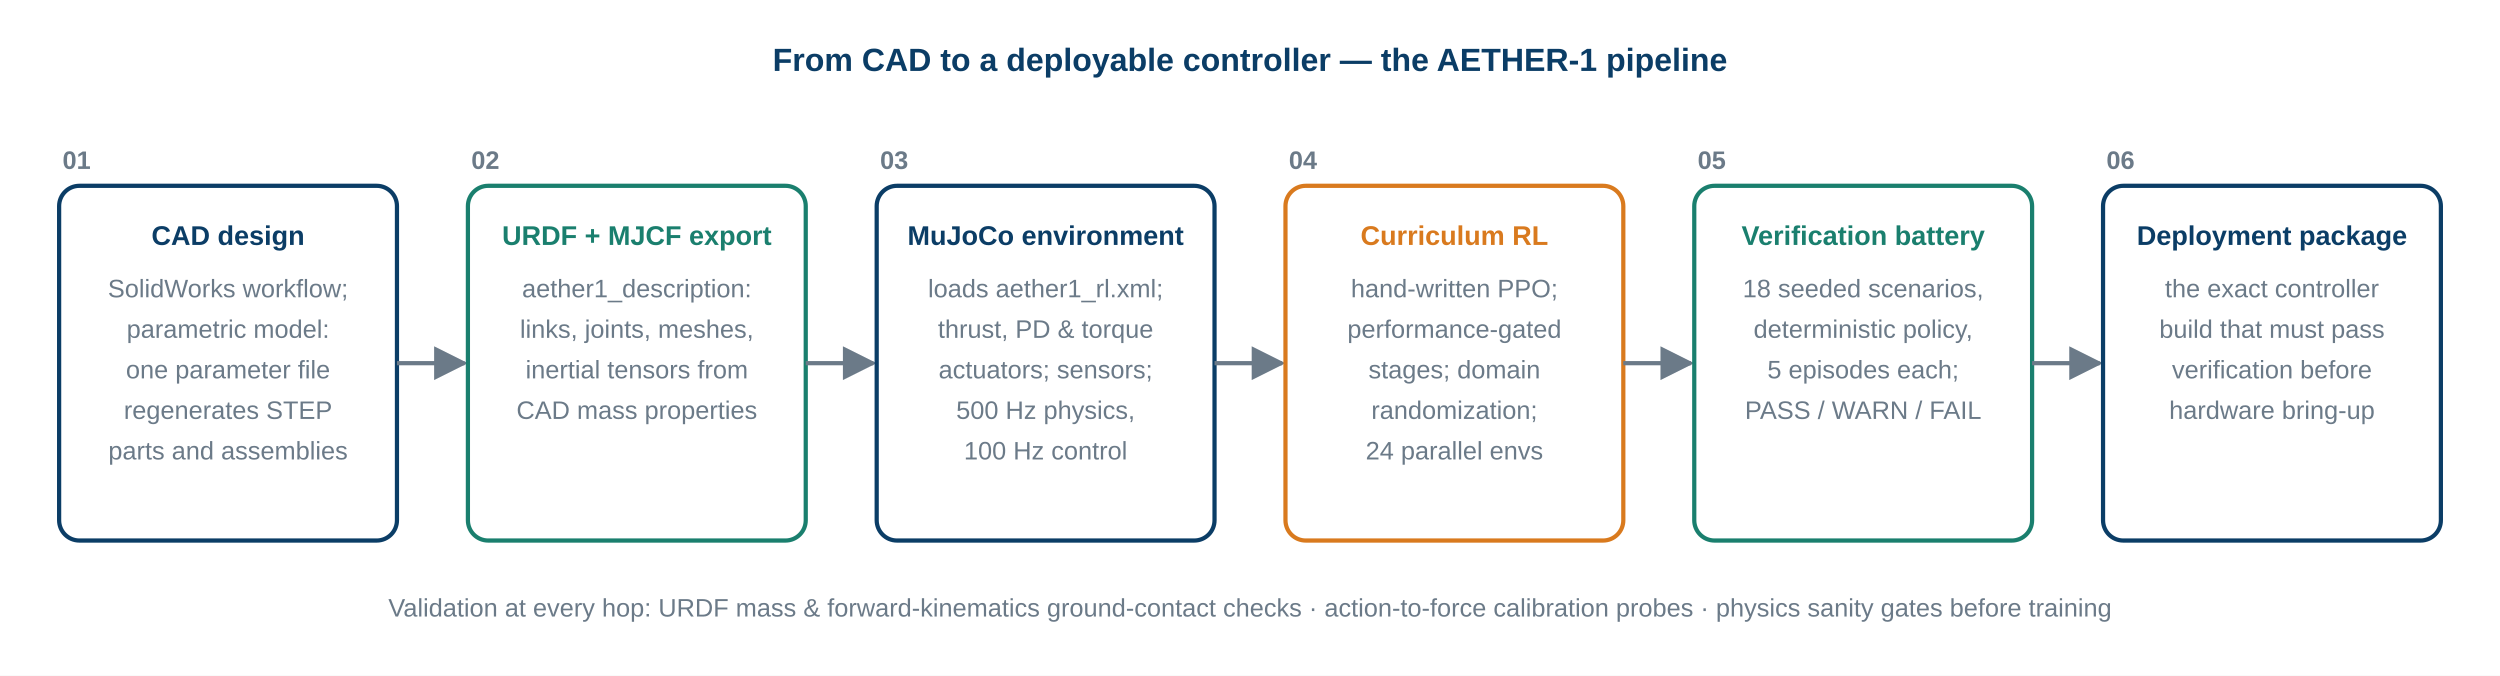
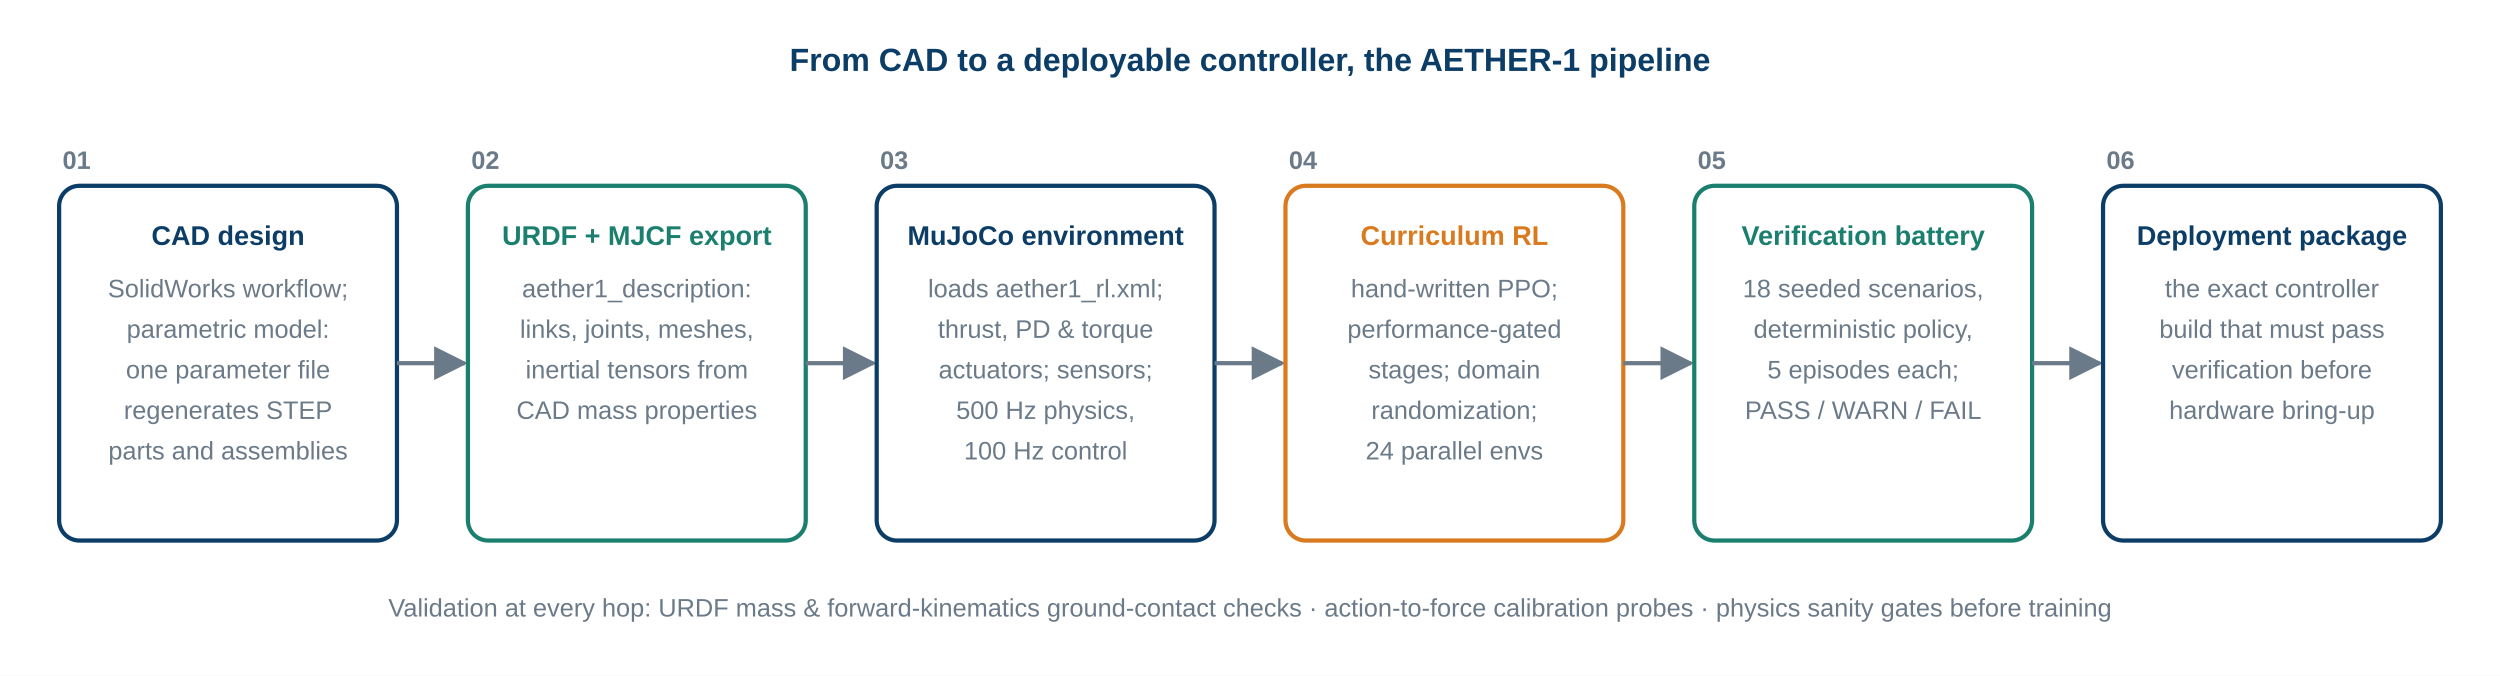
<svg xmlns="http://www.w3.org/2000/svg" viewBox="0 0 1480 400" width="1480" height="400" font-family="Segoe UI, Arial, sans-serif">
  <defs>
    <marker id="arrow" viewBox="0 0 10 10" refX="9" refY="5" markerWidth="8" markerHeight="8" orient="auto-start-reverse">
      <path d="M 0 0 L 10 5 L 0 10 z" fill="#6b7a88" />
    </marker>
  </defs>
  <rect x="0" y="0" width="1480" height="400" fill="#ffffff" />
-   <text x="740" y="42" text-anchor="middle" font-size="19" font-weight="700" fill="#0b3d66">From CAD to a deployable controller — the AETHER-1 pipeline</text>
+   <text x="740" y="42" text-anchor="middle" font-size="19" font-weight="700" fill="#0b3d66">From CAD to a deployable controller, the AETHER-1 pipeline</text>
  <text x="37" y="100" font-size="15" fill="#6b7a88" font-weight="600">01</text>
  <text x="279" y="100" font-size="15" fill="#6b7a88" font-weight="600">02</text>
  <text x="521" y="100" font-size="15" fill="#6b7a88" font-weight="600">03</text>
  <text x="763" y="100" font-size="15" fill="#6b7a88" font-weight="600">04</text>
  <text x="1005" y="100" font-size="15" fill="#6b7a88" font-weight="600">05</text>
  <text x="1247" y="100" font-size="15" fill="#6b7a88" font-weight="600">06</text>
  <rect x="35" y="110" width="200" height="210" rx="12" fill="#ffffff" stroke="#0b3d66" stroke-width="2.5" />
  <text x="135" y="145" text-anchor="middle" font-size="16" font-weight="700" fill="#0b3d66">CAD design</text>
  <text x="135" y="176" text-anchor="middle" font-size="15" fill="#6b7a88">SolidWorks workflow;</text>
  <text x="135" y="200" text-anchor="middle" font-size="15" fill="#6b7a88">parametric model:</text>
  <text x="135" y="224" text-anchor="middle" font-size="15" fill="#6b7a88">one parameter file</text>
  <text x="135" y="248" text-anchor="middle" font-size="15" fill="#6b7a88">regenerates STEP</text>
  <text x="135" y="272" text-anchor="middle" font-size="15" fill="#6b7a88">parts and assemblies</text>
  <line x1="235" y1="215" x2="275" y2="215" stroke="#6b7a88" stroke-width="2.5" marker-end="url(#arrow)" />
  <rect x="277" y="110" width="200" height="210" rx="12" fill="#ffffff" stroke="#1a7f6e" stroke-width="2.5" />
  <text x="377" y="145" text-anchor="middle" font-size="16" font-weight="700" fill="#1a7f6e">URDF + MJCF export</text>
  <text x="377" y="176" text-anchor="middle" font-size="15" fill="#6b7a88">aether1_description:</text>
  <text x="377" y="200" text-anchor="middle" font-size="15" fill="#6b7a88">links, joints, meshes,</text>
  <text x="377" y="224" text-anchor="middle" font-size="15" fill="#6b7a88">inertial tensors from</text>
  <text x="377" y="248" text-anchor="middle" font-size="15" fill="#6b7a88">CAD mass properties</text>
  <line x1="477" y1="215" x2="517" y2="215" stroke="#6b7a88" stroke-width="2.5" marker-end="url(#arrow)" />
  <rect x="519" y="110" width="200" height="210" rx="12" fill="#ffffff" stroke="#0b3d66" stroke-width="2.5" />
  <text x="619" y="145" text-anchor="middle" font-size="16" font-weight="700" fill="#0b3d66">MuJoCo environment</text>
  <text x="619" y="176" text-anchor="middle" font-size="15" fill="#6b7a88">loads aether1_rl.xml;</text>
  <text x="619" y="200" text-anchor="middle" font-size="15" fill="#6b7a88">thrust, PD &amp; torque</text>
  <text x="619" y="224" text-anchor="middle" font-size="15" fill="#6b7a88">actuators; sensors;</text>
  <text x="619" y="248" text-anchor="middle" font-size="15" fill="#6b7a88">500 Hz physics,</text>
  <text x="619" y="272" text-anchor="middle" font-size="15" fill="#6b7a88">100 Hz control</text>
  <line x1="719" y1="215" x2="759" y2="215" stroke="#6b7a88" stroke-width="2.5" marker-end="url(#arrow)" />
  <rect x="761" y="110" width="200" height="210" rx="12" fill="#ffffff" stroke="#d97a1e" stroke-width="2.5" />
  <text x="861" y="145" text-anchor="middle" font-size="16" font-weight="700" fill="#d97a1e">Curriculum RL</text>
  <text x="861" y="176" text-anchor="middle" font-size="15" fill="#6b7a88">hand-written PPO;</text>
  <text x="861" y="200" text-anchor="middle" font-size="15" fill="#6b7a88">performance-gated</text>
  <text x="861" y="224" text-anchor="middle" font-size="15" fill="#6b7a88">stages; domain</text>
  <text x="861" y="248" text-anchor="middle" font-size="15" fill="#6b7a88">randomization;</text>
  <text x="861" y="272" text-anchor="middle" font-size="15" fill="#6b7a88">24 parallel envs</text>
  <line x1="961" y1="215" x2="1001" y2="215" stroke="#6b7a88" stroke-width="2.5" marker-end="url(#arrow)" />
  <rect x="1003" y="110" width="200" height="210" rx="12" fill="#ffffff" stroke="#1a7f6e" stroke-width="2.5" />
  <text x="1103" y="145" text-anchor="middle" font-size="16" font-weight="700" fill="#1a7f6e">Verification battery</text>
  <text x="1103" y="176" text-anchor="middle" font-size="15" fill="#6b7a88">18 seeded scenarios,</text>
  <text x="1103" y="200" text-anchor="middle" font-size="15" fill="#6b7a88">deterministic policy,</text>
  <text x="1103" y="224" text-anchor="middle" font-size="15" fill="#6b7a88">5 episodes each;</text>
  <text x="1103" y="248" text-anchor="middle" font-size="15" fill="#6b7a88">PASS / WARN / FAIL</text>
  <line x1="1203" y1="215" x2="1243" y2="215" stroke="#6b7a88" stroke-width="2.5" marker-end="url(#arrow)" />
  <rect x="1245" y="110" width="200" height="210" rx="12" fill="#ffffff" stroke="#0b3d66" stroke-width="2.5" />
  <text x="1345" y="145" text-anchor="middle" font-size="16" font-weight="700" fill="#0b3d66">Deployment package</text>
  <text x="1345" y="176" text-anchor="middle" font-size="15" fill="#6b7a88">the exact controller</text>
  <text x="1345" y="200" text-anchor="middle" font-size="15" fill="#6b7a88">build that must pass</text>
  <text x="1345" y="224" text-anchor="middle" font-size="15" fill="#6b7a88">verification before</text>
  <text x="1345" y="248" text-anchor="middle" font-size="15" fill="#6b7a88">hardware bring-up</text>
  <text x="740" y="365" text-anchor="middle" font-size="15" fill="#6b7a88">Validation at every hop: URDF mass &amp; forward-kinematics ground-contact checks · action-to-force calibration probes · physics sanity gates before training</text>
</svg>
